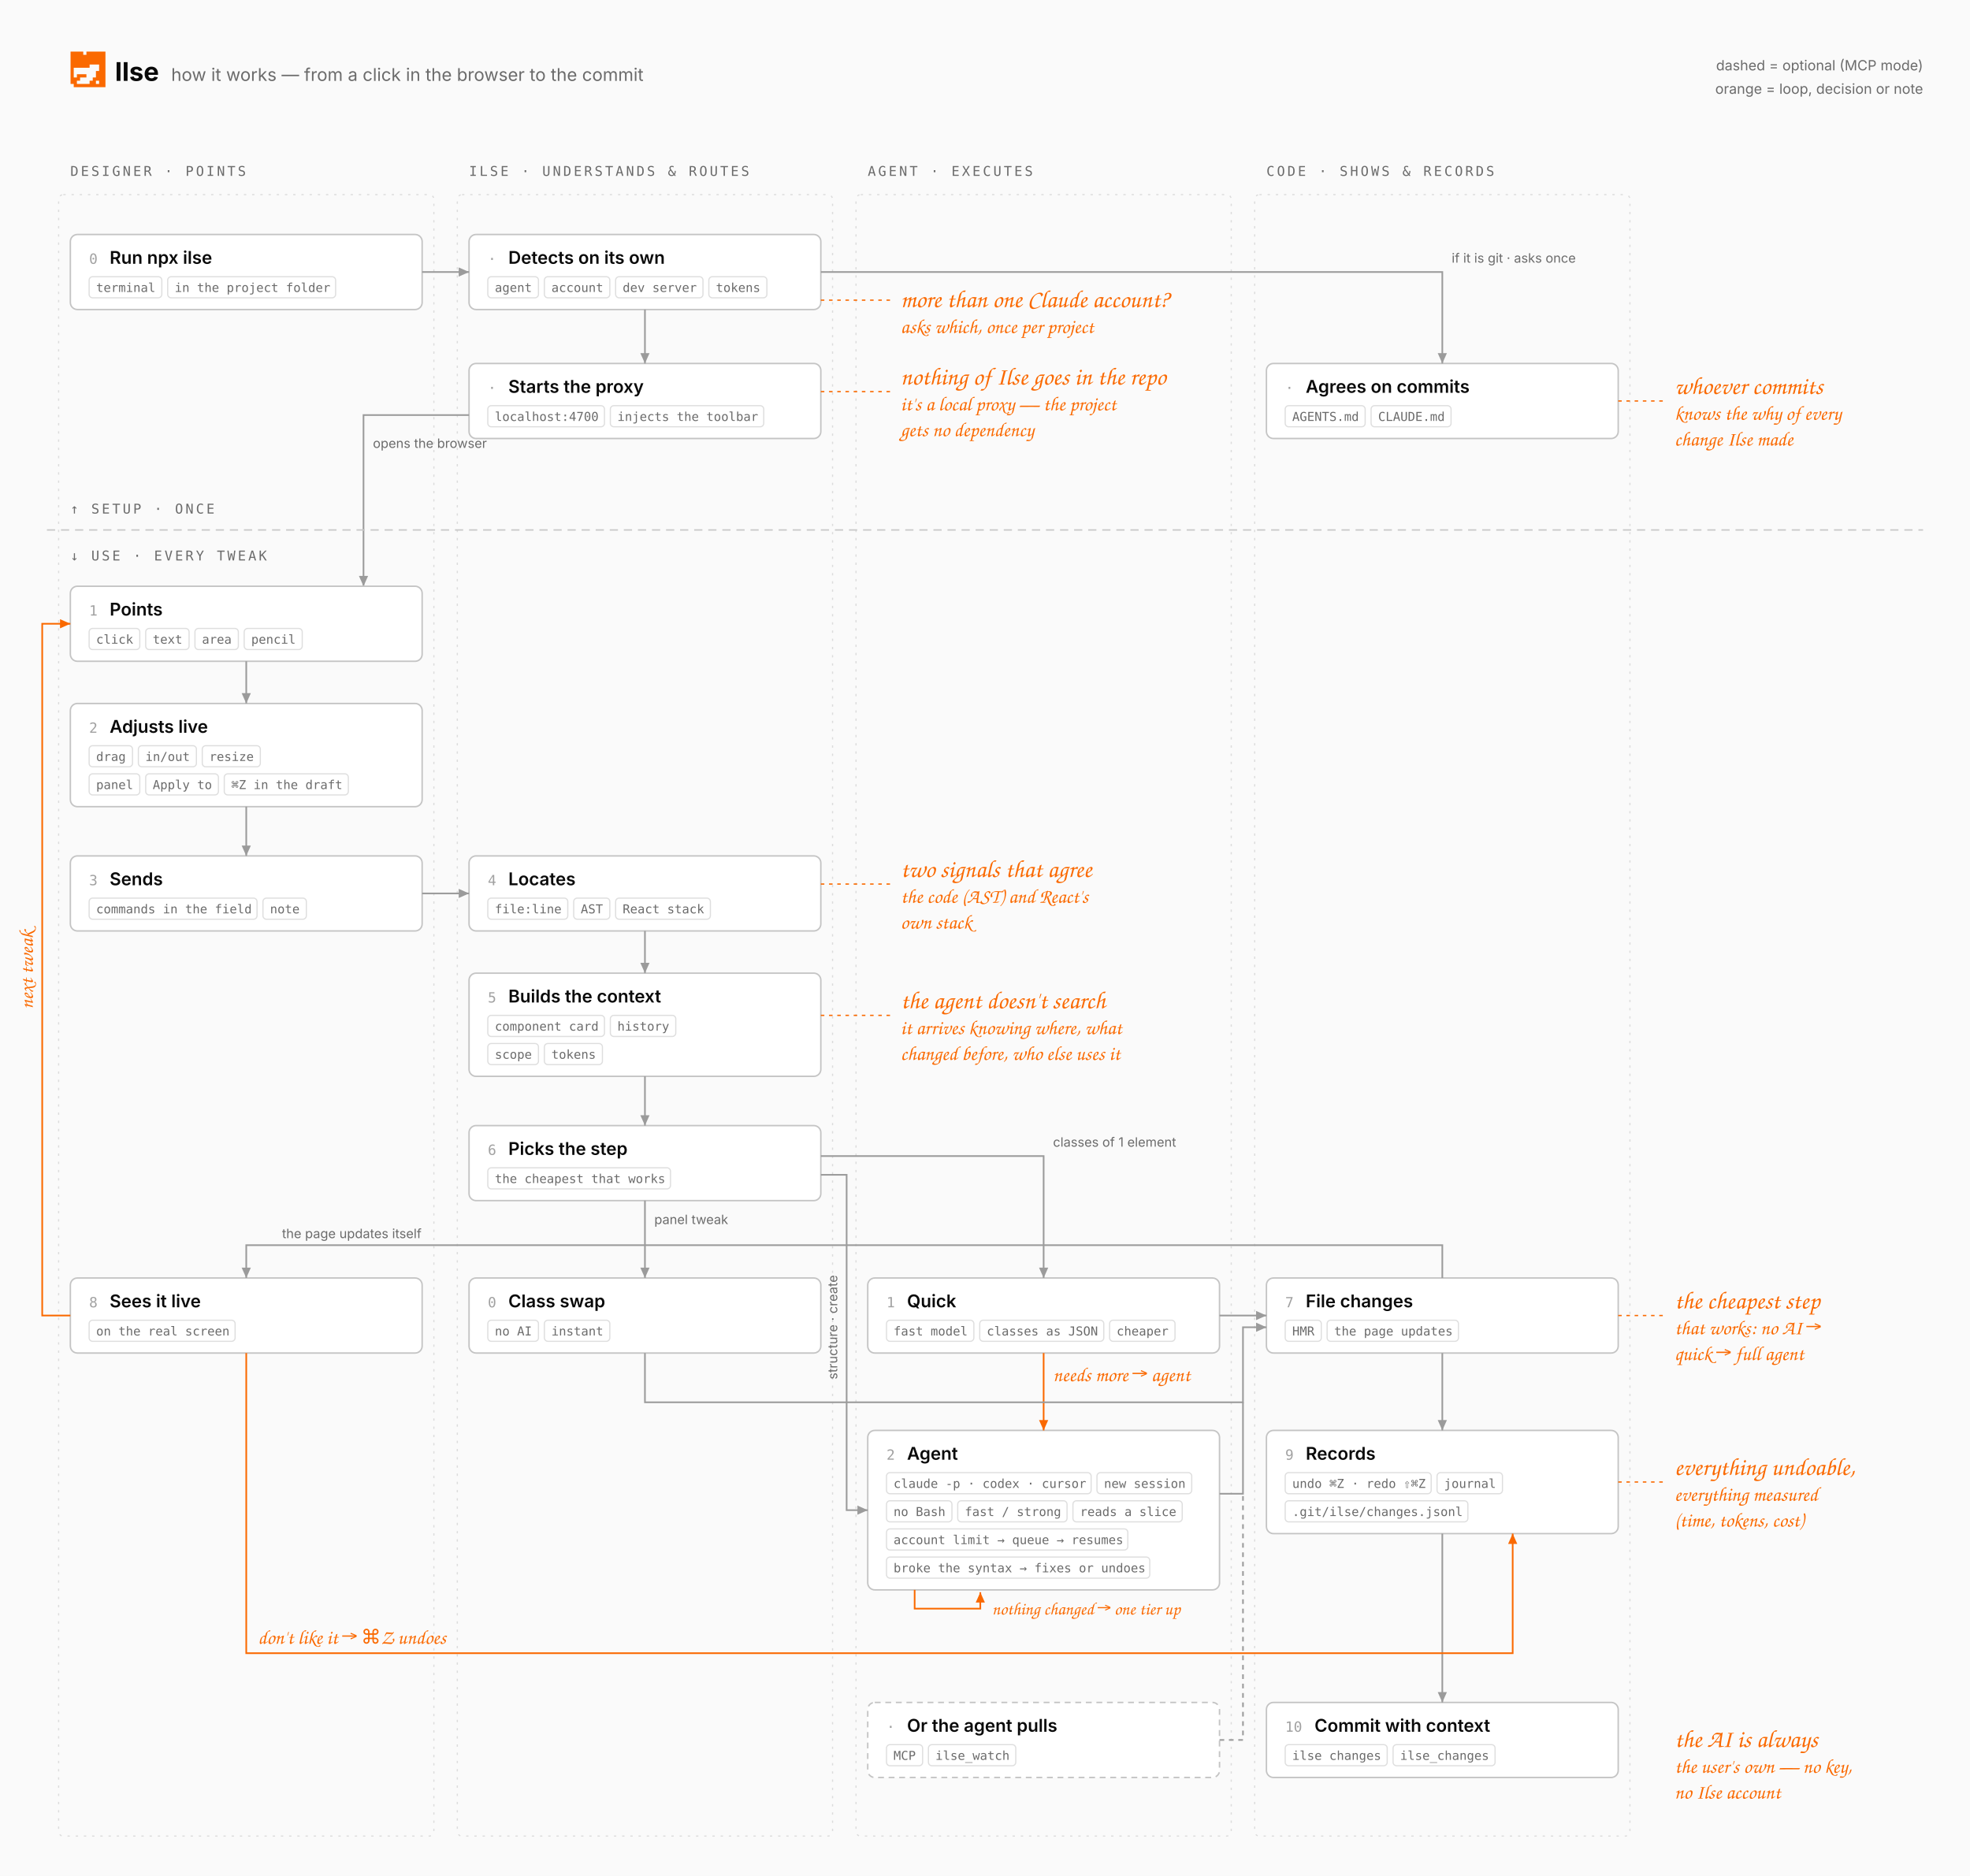
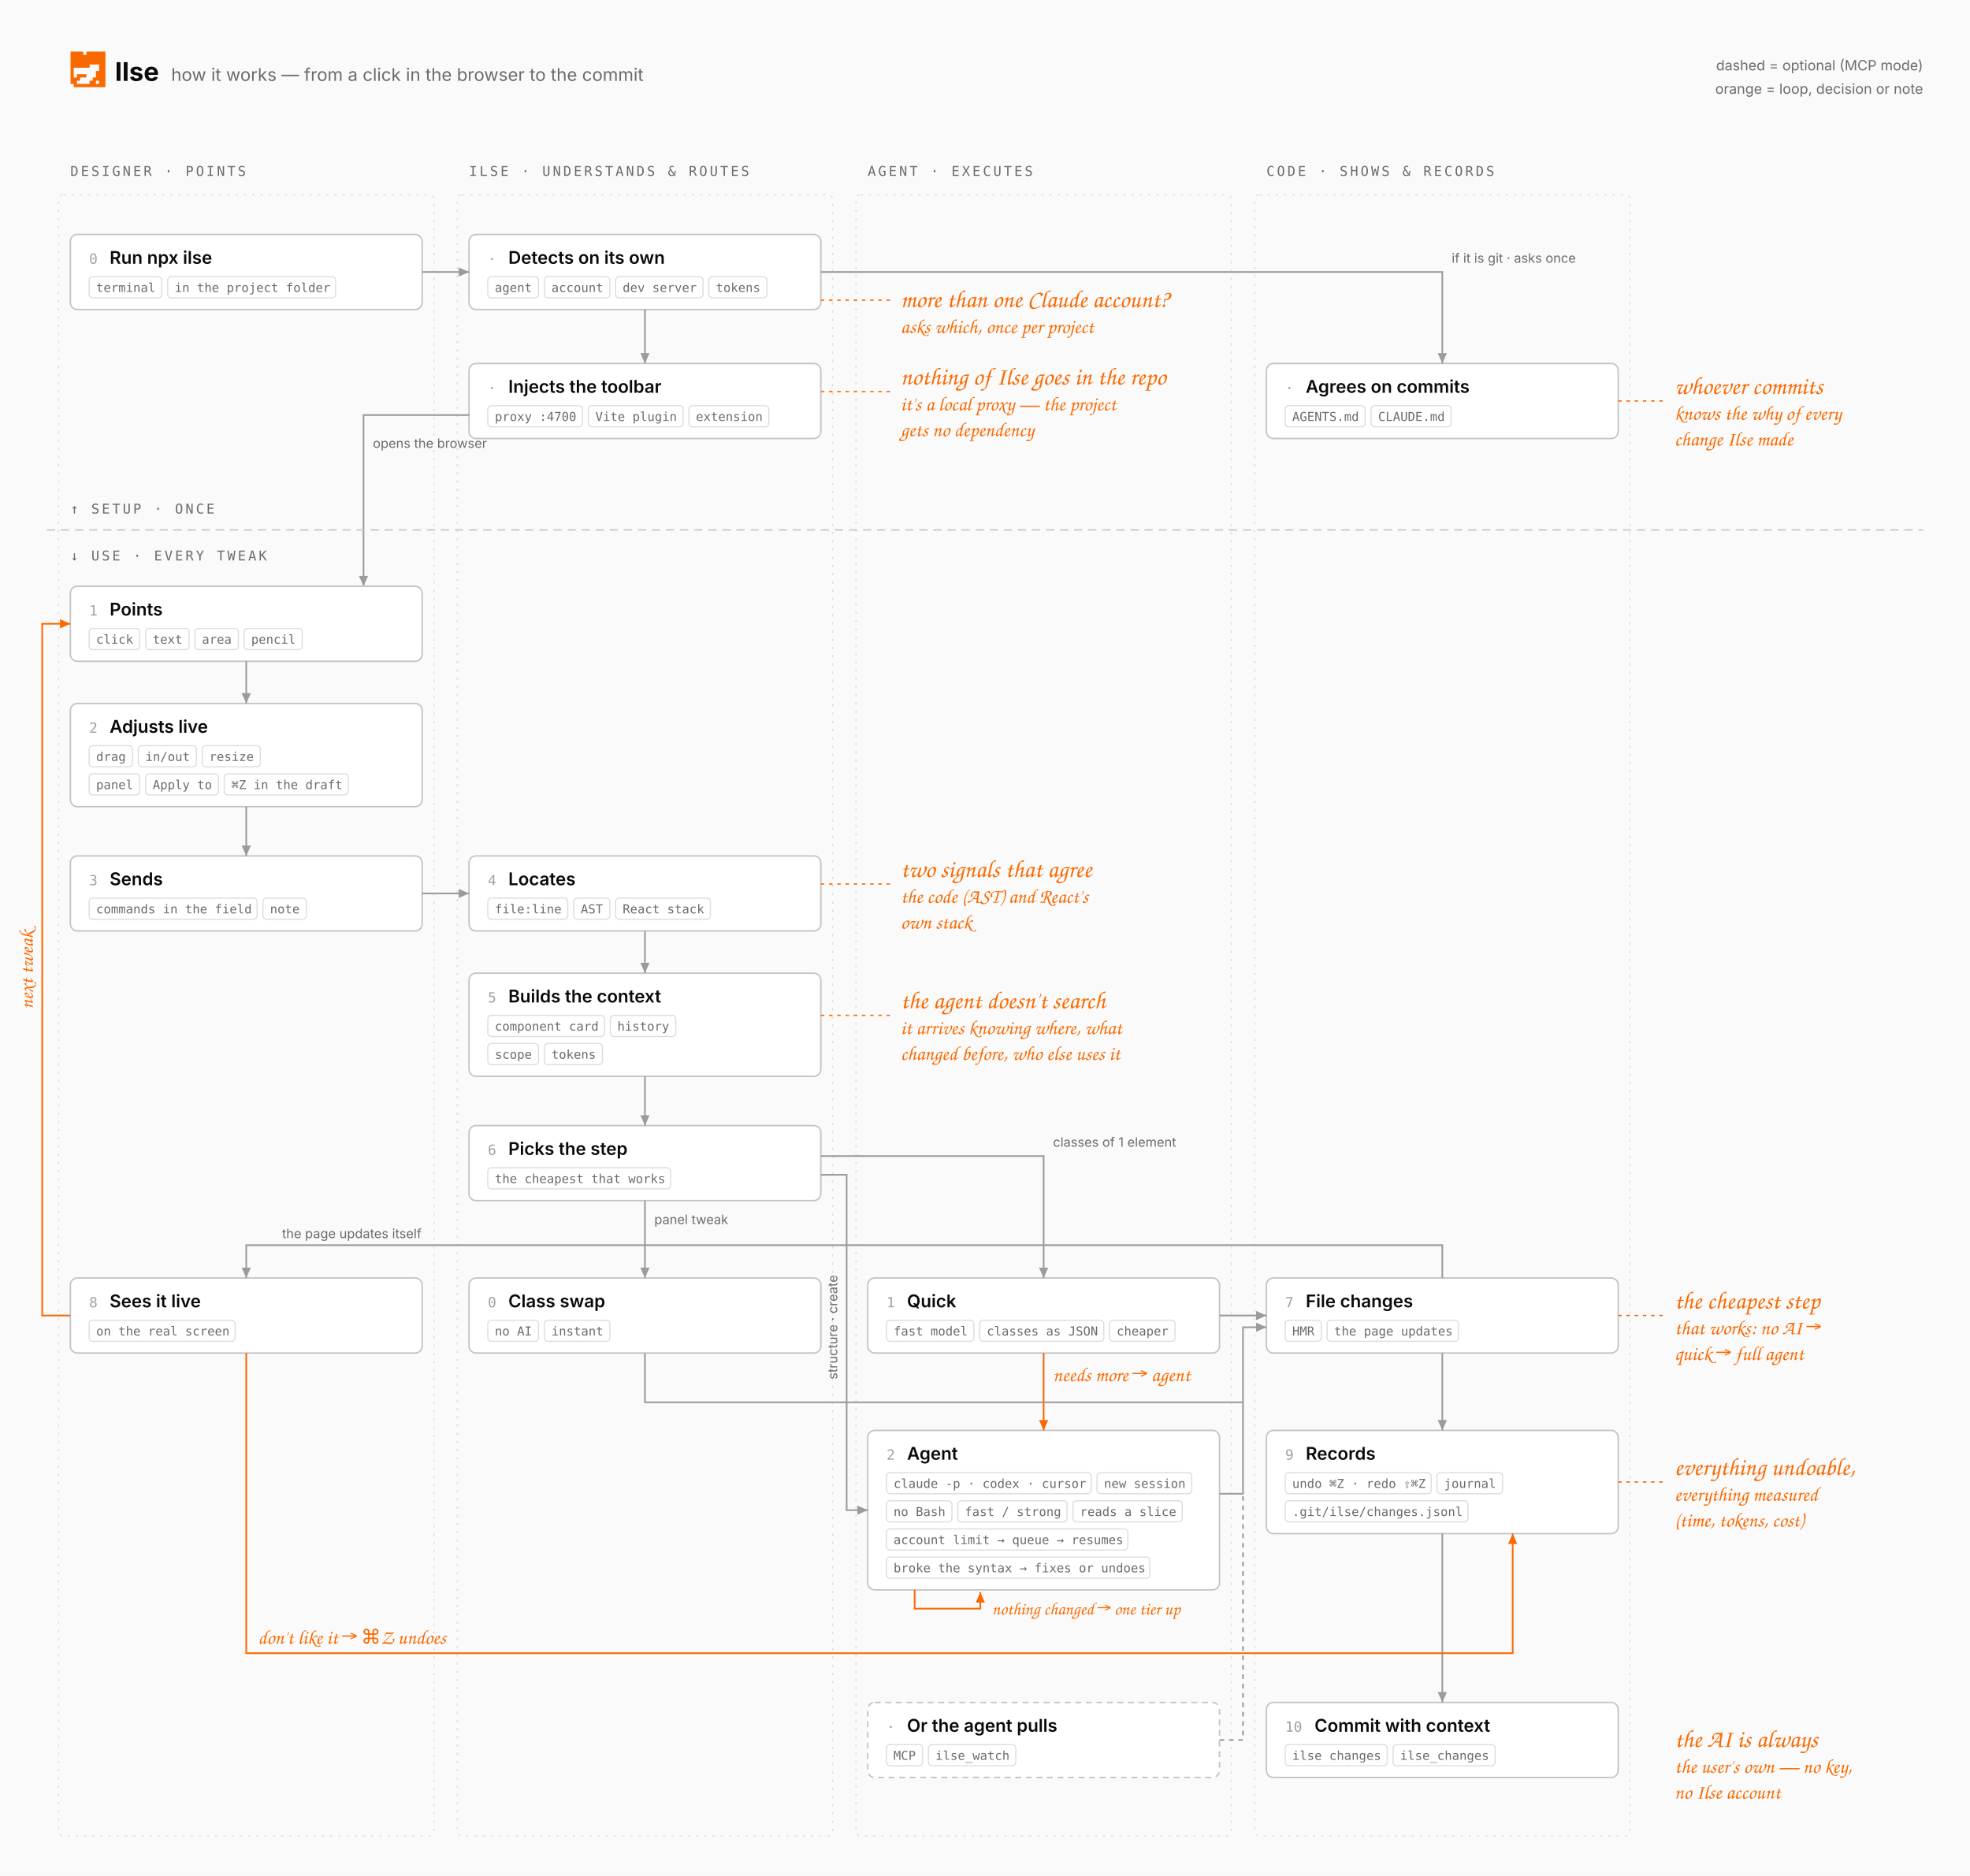
<svg xmlns="http://www.w3.org/2000/svg" width="1680" height="1600" viewBox="0 0 1680 1600" role="img" aria-labelledby="t d">
  <defs>
    <marker id="arrow" viewBox="0 0 10 10" refX="9" refY="5" markerWidth="7" markerHeight="7" orient="auto-start-reverse">
      <path d="M 0 1 L 9 5 L 0 9 z" fill="#9b9b9b" />
    </marker>
    <marker id="arrow-brand" viewBox="0 0 10 10" refX="9" refY="5" markerWidth="7" markerHeight="7" orient="auto-start-reverse">
      <path d="M 0 1 L 9 5 L 0 9 z" fill="#FA6900" />
    </marker>
  </defs>
  <rect width="1680" height="1600" fill="#fafafa" />
  <g transform="translate(60 44) scale(0.2)">
    <path d="M54.955 13.793H68.48V-1.52588e-05H149.626V96.551V110.345V151.721H14.382V137.932H0.858V-1.52588e-05H54.955V13.793ZM109.053 137.932H122.577V124.138H109.053V137.932ZM14.382 110.345H27.907V96.551H68.48V110.345H41.431V124.138H27.907V137.932H82.004V124.138H95.528V110.345H109.053V82.757H122.577V55.17H82.004V68.964H14.382V110.345Z" fill="#FA6900" />
  </g>
  <text x="98" y="69" font-family="Geist, 'Geist Sans', Inter, -apple-system, 'Segoe UI', Helvetica, Arial, sans-serif" font-size="22" font-weight="700" fill="#0a0a0a" text-anchor="start">Ilse</text>
  <text x="146" y="69" font-family="Geist, 'Geist Sans', Inter, -apple-system, 'Segoe UI', Helvetica, Arial, sans-serif" font-size="15" font-weight="400" fill="#6b6b6b" text-anchor="start">how it works — from a click in the browser to the commit</text>
  <text x="1640" y="60" font-family="Geist, 'Geist Sans', Inter, -apple-system, 'Segoe UI', Helvetica, Arial, sans-serif" font-size="12" font-weight="400" fill="#6b6b6b" text-anchor="end">dashed = optional (MCP mode)</text>
  <text x="1640" y="80" font-family="Geist, 'Geist Sans', Inter, -apple-system, 'Segoe UI', Helvetica, Arial, sans-serif" font-size="12" font-weight="400" fill="#6b6b6b" text-anchor="end">orange = loop, decision or note</text>
  <text x="60" y="150" font-family="'Geist Mono', ui-monospace, 'SF Mono', Menlo, Consolas, monospace" font-size="11.5" font-weight="500" fill="#6b6b6b" text-anchor="start" letter-spacing="2">DESIGNER · POINTS</text>
  <rect x="50" y="166" width="320" height="1400" rx="4" fill="none" stroke="#dcdcdc" stroke-dasharray="2 5" />
  <text x="400" y="150" font-family="'Geist Mono', ui-monospace, 'SF Mono', Menlo, Consolas, monospace" font-size="11.5" font-weight="500" fill="#6b6b6b" text-anchor="start" letter-spacing="2">ILSE · UNDERSTANDS &amp; ROUTES</text>
  <rect x="390" y="166" width="320" height="1400" rx="4" fill="none" stroke="#dcdcdc" stroke-dasharray="2 5" />
  <text x="740" y="150" font-family="'Geist Mono', ui-monospace, 'SF Mono', Menlo, Consolas, monospace" font-size="11.5" font-weight="500" fill="#6b6b6b" text-anchor="start" letter-spacing="2">AGENT · EXECUTES</text>
  <rect x="730" y="166" width="320" height="1400" rx="4" fill="none" stroke="#dcdcdc" stroke-dasharray="2 5" />
  <text x="1080" y="150" font-family="'Geist Mono', ui-monospace, 'SF Mono', Menlo, Consolas, monospace" font-size="11.5" font-weight="500" fill="#6b6b6b" text-anchor="start" letter-spacing="2">CODE · SHOWS &amp; RECORDS</text>
  <rect x="1070" y="166" width="320" height="1400" rx="4" fill="none" stroke="#dcdcdc" stroke-dasharray="2 5" />
  <rect x="60" y="200" width="300" height="64" rx="6" fill="#ffffff" stroke="#c4c4c4" stroke-width="1.25" />
  <text x="76" y="225" font-family="'Geist Mono', ui-monospace, 'SF Mono', Menlo, Consolas, monospace" font-size="12" font-weight="400" fill="#a1a1a1" text-anchor="start">0</text>
  <text x="93.5" y="225" font-family="Geist, 'Geist Sans', Inter, -apple-system, 'Segoe UI', Helvetica, Arial, sans-serif" font-size="15" font-weight="600" fill="#0a0a0a" text-anchor="start">Run npx ilse</text>
  <rect x="76" y="236" width="62.0" height="18" rx="3" fill="#ffffff" stroke="#dedede" />
  <text x="82" y="249" font-family="'Geist Mono', ui-monospace, 'SF Mono', Menlo, Consolas, monospace" font-size="10.5" font-weight="400" fill="#6b6b6b" text-anchor="start">terminal</text>
  <rect x="143.0" y="236" width="143.2" height="18" rx="3" fill="#ffffff" stroke="#dedede" />
  <text x="149.0" y="249" font-family="'Geist Mono', ui-monospace, 'SF Mono', Menlo, Consolas, monospace" font-size="10.5" font-weight="400" fill="#6b6b6b" text-anchor="start">in the project folder</text>
  <rect x="400" y="200" width="300" height="64" rx="6" fill="#ffffff" stroke="#c4c4c4" stroke-width="1.25" />
  <text x="416" y="225" font-family="'Geist Mono', ui-monospace, 'SF Mono', Menlo, Consolas, monospace" font-size="12" font-weight="400" fill="#a1a1a1" text-anchor="start">·</text>
  <text x="433.5" y="225" font-family="Geist, 'Geist Sans', Inter, -apple-system, 'Segoe UI', Helvetica, Arial, sans-serif" font-size="15" font-weight="600" fill="#0a0a0a" text-anchor="start">Detects on its own</text>
  <rect x="416" y="236" width="43.2" height="18" rx="3" fill="#ffffff" stroke="#dedede" />
  <text x="422" y="249" font-family="'Geist Mono', ui-monospace, 'SF Mono', Menlo, Consolas, monospace" font-size="10.5" font-weight="400" fill="#6b6b6b" text-anchor="start">agent</text>
  <rect x="464.25" y="236" width="55.8" height="18" rx="3" fill="#ffffff" stroke="#dedede" />
  <text x="470.25" y="249" font-family="'Geist Mono', ui-monospace, 'SF Mono', Menlo, Consolas, monospace" font-size="10.5" font-weight="400" fill="#6b6b6b" text-anchor="start">account</text>
  <rect x="525.0" y="236" width="74.5" height="18" rx="3" fill="#ffffff" stroke="#dedede" />
  <text x="531.0" y="249" font-family="'Geist Mono', ui-monospace, 'SF Mono', Menlo, Consolas, monospace" font-size="10.5" font-weight="400" fill="#6b6b6b" text-anchor="start">dev server</text>
  <rect x="604.5" y="236" width="49.5" height="18" rx="3" fill="#ffffff" stroke="#dedede" />
  <text x="610.5" y="249" font-family="'Geist Mono', ui-monospace, 'SF Mono', Menlo, Consolas, monospace" font-size="10.5" font-weight="400" fill="#6b6b6b" text-anchor="start">tokens</text>
  <rect x="400" y="310" width="300" height="64" rx="6" fill="#ffffff" stroke="#c4c4c4" stroke-width="1.25" />
  <text x="416" y="335" font-family="'Geist Mono', ui-monospace, 'SF Mono', Menlo, Consolas, monospace" font-size="12" font-weight="400" fill="#a1a1a1" text-anchor="start">·</text>
-   <text x="433.5" y="335" font-family="Geist, 'Geist Sans', Inter, -apple-system, 'Segoe UI', Helvetica, Arial, sans-serif" font-size="15" font-weight="600" fill="#0a0a0a" text-anchor="start">Starts the proxy</text>
-   <rect x="416" y="346" width="99.5" height="18" rx="3" fill="#ffffff" stroke="#dedede" />
-   <text x="422" y="359" font-family="'Geist Mono', ui-monospace, 'SF Mono', Menlo, Consolas, monospace" font-size="10.5" font-weight="400" fill="#6b6b6b" text-anchor="start">localhost:4700</text>
-   <rect x="520.5" y="346" width="130.8" height="18" rx="3" fill="#ffffff" stroke="#dedede" />
-   <text x="526.5" y="359" font-family="'Geist Mono', ui-monospace, 'SF Mono', Menlo, Consolas, monospace" font-size="10.5" font-weight="400" fill="#6b6b6b" text-anchor="start">injects the toolbar</text>
+   <text x="433.5" y="335" font-family="Geist, 'Geist Sans', Inter, -apple-system, 'Segoe UI', Helvetica, Arial, sans-serif" font-size="15" font-weight="600" fill="#0a0a0a" text-anchor="start">Injects the toolbar</text>
+   <rect x="416" y="346" width="80.8" height="18" rx="3" fill="#ffffff" stroke="#dedede" />
+   <text x="422" y="359" font-family="'Geist Mono', ui-monospace, 'SF Mono', Menlo, Consolas, monospace" font-size="10.5" font-weight="400" fill="#6b6b6b" text-anchor="start">proxy :4700</text>
+   <rect x="501.75" y="346" width="80.8" height="18" rx="3" fill="#ffffff" stroke="#dedede" />
+   <text x="507.75" y="359" font-family="'Geist Mono', ui-monospace, 'SF Mono', Menlo, Consolas, monospace" font-size="10.5" font-weight="400" fill="#6b6b6b" text-anchor="start">Vite plugin</text>
+   <rect x="587.5" y="346" width="68.2" height="18" rx="3" fill="#ffffff" stroke="#dedede" />
+   <text x="593.5" y="359" font-family="'Geist Mono', ui-monospace, 'SF Mono', Menlo, Consolas, monospace" font-size="10.5" font-weight="400" fill="#6b6b6b" text-anchor="start">extension</text>
  <rect x="1080" y="310" width="300" height="64" rx="6" fill="#ffffff" stroke="#c4c4c4" stroke-width="1.25" />
  <text x="1096" y="335" font-family="'Geist Mono', ui-monospace, 'SF Mono', Menlo, Consolas, monospace" font-size="12" font-weight="400" fill="#a1a1a1" text-anchor="start">·</text>
  <text x="1113.5" y="335" font-family="Geist, 'Geist Sans', Inter, -apple-system, 'Segoe UI', Helvetica, Arial, sans-serif" font-size="15" font-weight="600" fill="#0a0a0a" text-anchor="start">Agrees on commits</text>
  <rect x="1096" y="346" width="68.2" height="18" rx="3" fill="#ffffff" stroke="#dedede" />
  <text x="1102" y="359" font-family="'Geist Mono', ui-monospace, 'SF Mono', Menlo, Consolas, monospace" font-size="10.5" font-weight="400" fill="#6b6b6b" text-anchor="start">AGENTS.md</text>
  <rect x="1169.25" y="346" width="68.2" height="18" rx="3" fill="#ffffff" stroke="#dedede" />
  <text x="1175.25" y="359" font-family="'Geist Mono', ui-monospace, 'SF Mono', Menlo, Consolas, monospace" font-size="10.5" font-weight="400" fill="#6b6b6b" text-anchor="start">CLAUDE.md</text>
  <path d="M 360 232.0 L 400 232.0" fill="none" stroke="#9b9b9b" stroke-width="1.4" marker-end="url(#arrow)" />
  <path d="M 550.0 264 L 550.0 310" fill="none" stroke="#9b9b9b" stroke-width="1.4" marker-end="url(#arrow)" />
  <path d="M 700 232.0 L 1230.0 232.0 L 1230.0 310" fill="none" stroke="#9b9b9b" stroke-width="1.4" marker-end="url(#arrow)" />
  <text x="1238.0" y="224.0" font-family="Geist, 'Geist Sans', Inter, -apple-system, 'Segoe UI', Helvetica, Arial, sans-serif" font-size="11" font-weight="400" fill="#6b6b6b" text-anchor="start">if it is git · asks once</text>
  <path d="M 400 354.0 L 310 354.0 L 310 500" fill="none" stroke="#9b9b9b" stroke-width="1.4" marker-end="url(#arrow)" />
  <text x="318" y="382.0" font-family="Geist, 'Geist Sans', Inter, -apple-system, 'Segoe UI', Helvetica, Arial, sans-serif" font-size="11" font-weight="400" fill="#6b6b6b" text-anchor="start">opens the browser</text>
  <path d="M 700 334.0 L 760 334.0" stroke="#FA6900" stroke-width="1.1" stroke-dasharray="3 4" fill="none" />
  <text x="768" y="328.0" font-family="Caveat, 'Bradley Hand', 'Segoe Print', 'Comic Sans MS', cursive" font-size="21" font-weight="600" fill="#FA6900" text-anchor="start">nothing of Ilse goes in the repo</text>
  <text x="768" y="350.0" font-family="Caveat, 'Bradley Hand', 'Segoe Print', 'Comic Sans MS', cursive" font-size="17" font-weight="400" fill="#FA6900" text-anchor="start">it's a local proxy — the project</text>
  <text x="768" y="372.0" font-family="Caveat, 'Bradley Hand', 'Segoe Print', 'Comic Sans MS', cursive" font-size="17" font-weight="400" fill="#FA6900" text-anchor="start">gets no dependency</text>
  <path d="M 700 256 L 760 256" stroke="#FA6900" stroke-width="1.1" stroke-dasharray="3 4" fill="none" />
  <text x="768" y="262" font-family="Caveat, 'Bradley Hand', 'Segoe Print', 'Comic Sans MS', cursive" font-size="21" font-weight="600" fill="#FA6900" text-anchor="start">more than one Claude account?</text>
  <text x="768" y="284" font-family="Caveat, 'Bradley Hand', 'Segoe Print', 'Comic Sans MS', cursive" font-size="17" font-weight="400" fill="#FA6900" text-anchor="start">asks which, once per project</text>
  <path d="M 1380 342.0 L 1420 342.0" stroke="#FA6900" stroke-width="1.1" stroke-dasharray="3 4" fill="none" />
  <text x="1428" y="336.0" font-family="Caveat, 'Bradley Hand', 'Segoe Print', 'Comic Sans MS', cursive" font-size="21" font-weight="600" fill="#FA6900" text-anchor="start">whoever commits</text>
  <text x="1428" y="358.0" font-family="Caveat, 'Bradley Hand', 'Segoe Print', 'Comic Sans MS', cursive" font-size="17" font-weight="400" fill="#FA6900" text-anchor="start">knows the why of every</text>
  <text x="1428" y="380.0" font-family="Caveat, 'Bradley Hand', 'Segoe Print', 'Comic Sans MS', cursive" font-size="17" font-weight="400" fill="#FA6900" text-anchor="start">change Ilse made</text>
  <path d="M 40 452 L 1640 452" stroke="#c8c8c8" stroke-width="1.2" stroke-dasharray="7 5" />
  <text x="60" y="438" font-family="'Geist Mono', ui-monospace, 'SF Mono', Menlo, Consolas, monospace" font-size="11.5" font-weight="500" fill="#6b6b6b" text-anchor="start" letter-spacing="2">↑ SETUP · ONCE</text>
  <text x="60" y="478" font-family="'Geist Mono', ui-monospace, 'SF Mono', Menlo, Consolas, monospace" font-size="11.5" font-weight="500" fill="#6b6b6b" text-anchor="start" letter-spacing="2">↓ USE · EVERY TWEAK</text>
  <rect x="60" y="500" width="300" height="64" rx="6" fill="#ffffff" stroke="#c4c4c4" stroke-width="1.25" />
  <text x="76" y="525" font-family="'Geist Mono', ui-monospace, 'SF Mono', Menlo, Consolas, monospace" font-size="12" font-weight="400" fill="#a1a1a1" text-anchor="start">1</text>
  <text x="93.5" y="525" font-family="Geist, 'Geist Sans', Inter, -apple-system, 'Segoe UI', Helvetica, Arial, sans-serif" font-size="15" font-weight="600" fill="#0a0a0a" text-anchor="start">Points</text>
  <rect x="76" y="536" width="43.2" height="18" rx="3" fill="#ffffff" stroke="#dedede" />
  <text x="82" y="549" font-family="'Geist Mono', ui-monospace, 'SF Mono', Menlo, Consolas, monospace" font-size="10.5" font-weight="400" fill="#6b6b6b" text-anchor="start">click</text>
  <rect x="124.25" y="536" width="37.0" height="18" rx="3" fill="#ffffff" stroke="#dedede" />
  <text x="130.25" y="549" font-family="'Geist Mono', ui-monospace, 'SF Mono', Menlo, Consolas, monospace" font-size="10.5" font-weight="400" fill="#6b6b6b" text-anchor="start">text</text>
  <rect x="166.25" y="536" width="37.0" height="18" rx="3" fill="#ffffff" stroke="#dedede" />
  <text x="172.25" y="549" font-family="'Geist Mono', ui-monospace, 'SF Mono', Menlo, Consolas, monospace" font-size="10.5" font-weight="400" fill="#6b6b6b" text-anchor="start">area</text>
  <rect x="208.25" y="536" width="49.5" height="18" rx="3" fill="#ffffff" stroke="#dedede" />
  <text x="214.25" y="549" font-family="'Geist Mono', ui-monospace, 'SF Mono', Menlo, Consolas, monospace" font-size="10.5" font-weight="400" fill="#6b6b6b" text-anchor="start">pencil</text>
  <rect x="60" y="600" width="300" height="88" rx="6" fill="#ffffff" stroke="#c4c4c4" stroke-width="1.25" />
  <text x="76" y="625" font-family="'Geist Mono', ui-monospace, 'SF Mono', Menlo, Consolas, monospace" font-size="12" font-weight="400" fill="#a1a1a1" text-anchor="start">2</text>
  <text x="93.5" y="625" font-family="Geist, 'Geist Sans', Inter, -apple-system, 'Segoe UI', Helvetica, Arial, sans-serif" font-size="15" font-weight="600" fill="#0a0a0a" text-anchor="start">Adjusts live</text>
  <rect x="76" y="636" width="37.0" height="18" rx="3" fill="#ffffff" stroke="#dedede" />
  <text x="82" y="649" font-family="'Geist Mono', ui-monospace, 'SF Mono', Menlo, Consolas, monospace" font-size="10.5" font-weight="400" fill="#6b6b6b" text-anchor="start">drag</text>
  <rect x="118.0" y="636" width="49.5" height="18" rx="3" fill="#ffffff" stroke="#dedede" />
  <text x="124.0" y="649" font-family="'Geist Mono', ui-monospace, 'SF Mono', Menlo, Consolas, monospace" font-size="10.5" font-weight="400" fill="#6b6b6b" text-anchor="start">in/out</text>
  <rect x="172.5" y="636" width="49.5" height="18" rx="3" fill="#ffffff" stroke="#dedede" />
  <text x="178.5" y="649" font-family="'Geist Mono', ui-monospace, 'SF Mono', Menlo, Consolas, monospace" font-size="10.5" font-weight="400" fill="#6b6b6b" text-anchor="start">resize</text>
  <rect x="76" y="660" width="43.2" height="18" rx="3" fill="#ffffff" stroke="#dedede" />
  <text x="82" y="673" font-family="'Geist Mono', ui-monospace, 'SF Mono', Menlo, Consolas, monospace" font-size="10.5" font-weight="400" fill="#6b6b6b" text-anchor="start">panel</text>
  <rect x="124.25" y="660" width="62.0" height="18" rx="3" fill="#ffffff" stroke="#dedede" />
  <text x="130.25" y="673" font-family="'Geist Mono', ui-monospace, 'SF Mono', Menlo, Consolas, monospace" font-size="10.5" font-weight="400" fill="#6b6b6b" text-anchor="start">Apply to</text>
  <rect x="191.25" y="660" width="105.8" height="18" rx="3" fill="#ffffff" stroke="#dedede" />
  <text x="197.25" y="673" font-family="'Geist Mono', ui-monospace, 'SF Mono', Menlo, Consolas, monospace" font-size="10.5" font-weight="400" fill="#6b6b6b" text-anchor="start">⌘Z in the draft</text>
  <rect x="60" y="730" width="300" height="64" rx="6" fill="#ffffff" stroke="#c4c4c4" stroke-width="1.25" />
  <text x="76" y="755" font-family="'Geist Mono', ui-monospace, 'SF Mono', Menlo, Consolas, monospace" font-size="12" font-weight="400" fill="#a1a1a1" text-anchor="start">3</text>
  <text x="93.5" y="755" font-family="Geist, 'Geist Sans', Inter, -apple-system, 'Segoe UI', Helvetica, Arial, sans-serif" font-size="15" font-weight="600" fill="#0a0a0a" text-anchor="start">Sends</text>
  <rect x="76" y="766" width="143.2" height="18" rx="3" fill="#ffffff" stroke="#dedede" />
  <text x="82" y="779" font-family="'Geist Mono', ui-monospace, 'SF Mono', Menlo, Consolas, monospace" font-size="10.5" font-weight="400" fill="#6b6b6b" text-anchor="start">commands in the field</text>
  <rect x="224.25" y="766" width="37.0" height="18" rx="3" fill="#ffffff" stroke="#dedede" />
  <text x="230.25" y="779" font-family="'Geist Mono', ui-monospace, 'SF Mono', Menlo, Consolas, monospace" font-size="10.5" font-weight="400" fill="#6b6b6b" text-anchor="start">note</text>
  <path d="M 210.0 564 L 210.0 600" fill="none" stroke="#9b9b9b" stroke-width="1.4" marker-end="url(#arrow)" />
  <path d="M 210.0 688 L 210.0 730" fill="none" stroke="#9b9b9b" stroke-width="1.4" marker-end="url(#arrow)" />
  <rect x="400" y="730" width="300" height="64" rx="6" fill="#ffffff" stroke="#c4c4c4" stroke-width="1.25" />
  <text x="416" y="755" font-family="'Geist Mono', ui-monospace, 'SF Mono', Menlo, Consolas, monospace" font-size="12" font-weight="400" fill="#a1a1a1" text-anchor="start">4</text>
  <text x="433.5" y="755" font-family="Geist, 'Geist Sans', Inter, -apple-system, 'Segoe UI', Helvetica, Arial, sans-serif" font-size="15" font-weight="600" fill="#0a0a0a" text-anchor="start">Locates</text>
  <rect x="416" y="766" width="68.2" height="18" rx="3" fill="#ffffff" stroke="#dedede" />
  <text x="422" y="779" font-family="'Geist Mono', ui-monospace, 'SF Mono', Menlo, Consolas, monospace" font-size="10.5" font-weight="400" fill="#6b6b6b" text-anchor="start">file:line</text>
  <rect x="489.25" y="766" width="30.8" height="18" rx="3" fill="#ffffff" stroke="#dedede" />
  <text x="495.25" y="779" font-family="'Geist Mono', ui-monospace, 'SF Mono', Menlo, Consolas, monospace" font-size="10.5" font-weight="400" fill="#6b6b6b" text-anchor="start">AST</text>
  <rect x="525.0" y="766" width="80.8" height="18" rx="3" fill="#ffffff" stroke="#dedede" />
  <text x="531.0" y="779" font-family="'Geist Mono', ui-monospace, 'SF Mono', Menlo, Consolas, monospace" font-size="10.5" font-weight="400" fill="#6b6b6b" text-anchor="start">React stack</text>
  <rect x="400" y="830" width="300" height="88" rx="6" fill="#ffffff" stroke="#c4c4c4" stroke-width="1.25" />
  <text x="416" y="855" font-family="'Geist Mono', ui-monospace, 'SF Mono', Menlo, Consolas, monospace" font-size="12" font-weight="400" fill="#a1a1a1" text-anchor="start">5</text>
  <text x="433.5" y="855" font-family="Geist, 'Geist Sans', Inter, -apple-system, 'Segoe UI', Helvetica, Arial, sans-serif" font-size="15" font-weight="600" fill="#0a0a0a" text-anchor="start">Builds the context</text>
  <rect x="416" y="866" width="99.5" height="18" rx="3" fill="#ffffff" stroke="#dedede" />
  <text x="422" y="879" font-family="'Geist Mono', ui-monospace, 'SF Mono', Menlo, Consolas, monospace" font-size="10.5" font-weight="400" fill="#6b6b6b" text-anchor="start">component card</text>
  <rect x="520.5" y="866" width="55.8" height="18" rx="3" fill="#ffffff" stroke="#dedede" />
  <text x="526.5" y="879" font-family="'Geist Mono', ui-monospace, 'SF Mono', Menlo, Consolas, monospace" font-size="10.5" font-weight="400" fill="#6b6b6b" text-anchor="start">history</text>
  <rect x="416" y="890" width="43.2" height="18" rx="3" fill="#ffffff" stroke="#dedede" />
  <text x="422" y="903" font-family="'Geist Mono', ui-monospace, 'SF Mono', Menlo, Consolas, monospace" font-size="10.5" font-weight="400" fill="#6b6b6b" text-anchor="start">scope</text>
  <rect x="464.25" y="890" width="49.5" height="18" rx="3" fill="#ffffff" stroke="#dedede" />
  <text x="470.25" y="903" font-family="'Geist Mono', ui-monospace, 'SF Mono', Menlo, Consolas, monospace" font-size="10.5" font-weight="400" fill="#6b6b6b" text-anchor="start">tokens</text>
  <rect x="400" y="960" width="300" height="64" rx="6" fill="#ffffff" stroke="#c4c4c4" stroke-width="1.25" />
  <text x="416" y="985" font-family="'Geist Mono', ui-monospace, 'SF Mono', Menlo, Consolas, monospace" font-size="12" font-weight="400" fill="#a1a1a1" text-anchor="start">6</text>
  <text x="433.5" y="985" font-family="Geist, 'Geist Sans', Inter, -apple-system, 'Segoe UI', Helvetica, Arial, sans-serif" font-size="15" font-weight="600" fill="#0a0a0a" text-anchor="start">Picks the step</text>
  <rect x="416" y="996" width="155.8" height="18" rx="3" fill="#ffffff" stroke="#dedede" />
  <text x="422" y="1009" font-family="'Geist Mono', ui-monospace, 'SF Mono', Menlo, Consolas, monospace" font-size="10.5" font-weight="400" fill="#6b6b6b" text-anchor="start">the cheapest that works</text>
  <path d="M 360 762.0 L 400 762.0" fill="none" stroke="#9b9b9b" stroke-width="1.4" marker-end="url(#arrow)" />
  <path d="M 700 754.0 L 760 754.0" stroke="#FA6900" stroke-width="1.1" stroke-dasharray="3 4" fill="none" />
  <text x="768" y="748.0" font-family="Caveat, 'Bradley Hand', 'Segoe Print', 'Comic Sans MS', cursive" font-size="21" font-weight="600" fill="#FA6900" text-anchor="start">two signals that agree</text>
  <text x="768" y="770.0" font-family="Caveat, 'Bradley Hand', 'Segoe Print', 'Comic Sans MS', cursive" font-size="17" font-weight="400" fill="#FA6900" text-anchor="start">the code (AST) and React's</text>
  <text x="768" y="792.0" font-family="Caveat, 'Bradley Hand', 'Segoe Print', 'Comic Sans MS', cursive" font-size="17" font-weight="400" fill="#FA6900" text-anchor="start">own stack</text>
  <path d="M 550.0 794 L 550.0 830" fill="none" stroke="#9b9b9b" stroke-width="1.4" marker-end="url(#arrow)" />
  <path d="M 550.0 918 L 550.0 960" fill="none" stroke="#9b9b9b" stroke-width="1.4" marker-end="url(#arrow)" />
  <path d="M 700 866.0 L 760 866.0" stroke="#FA6900" stroke-width="1.1" stroke-dasharray="3 4" fill="none" />
  <text x="768" y="860.0" font-family="Caveat, 'Bradley Hand', 'Segoe Print', 'Comic Sans MS', cursive" font-size="21" font-weight="600" fill="#FA6900" text-anchor="start">the agent doesn't search</text>
  <text x="768" y="882.0" font-family="Caveat, 'Bradley Hand', 'Segoe Print', 'Comic Sans MS', cursive" font-size="17" font-weight="400" fill="#FA6900" text-anchor="start">it arrives knowing where, what</text>
  <text x="768" y="904.0" font-family="Caveat, 'Bradley Hand', 'Segoe Print', 'Comic Sans MS', cursive" font-size="17" font-weight="400" fill="#FA6900" text-anchor="start">changed before, who else uses it</text>
  <rect x="400" y="1090" width="300" height="64" rx="6" fill="#ffffff" stroke="#c4c4c4" stroke-width="1.25" />
  <text x="416" y="1115" font-family="'Geist Mono', ui-monospace, 'SF Mono', Menlo, Consolas, monospace" font-size="12" font-weight="400" fill="#a1a1a1" text-anchor="start">0</text>
  <text x="433.5" y="1115" font-family="Geist, 'Geist Sans', Inter, -apple-system, 'Segoe UI', Helvetica, Arial, sans-serif" font-size="15" font-weight="600" fill="#0a0a0a" text-anchor="start">Class swap</text>
  <rect x="416" y="1126" width="43.2" height="18" rx="3" fill="#ffffff" stroke="#dedede" />
  <text x="422" y="1139" font-family="'Geist Mono', ui-monospace, 'SF Mono', Menlo, Consolas, monospace" font-size="10.5" font-weight="400" fill="#6b6b6b" text-anchor="start">no AI</text>
  <rect x="464.25" y="1126" width="55.8" height="18" rx="3" fill="#ffffff" stroke="#dedede" />
  <text x="470.25" y="1139" font-family="'Geist Mono', ui-monospace, 'SF Mono', Menlo, Consolas, monospace" font-size="10.5" font-weight="400" fill="#6b6b6b" text-anchor="start">instant</text>
  <rect x="740" y="1090" width="300" height="64" rx="6" fill="#ffffff" stroke="#c4c4c4" stroke-width="1.25" />
  <text x="756" y="1115" font-family="'Geist Mono', ui-monospace, 'SF Mono', Menlo, Consolas, monospace" font-size="12" font-weight="400" fill="#a1a1a1" text-anchor="start">1</text>
  <text x="773.5" y="1115" font-family="Geist, 'Geist Sans', Inter, -apple-system, 'Segoe UI', Helvetica, Arial, sans-serif" font-size="15" font-weight="600" fill="#0a0a0a" text-anchor="start">Quick</text>
  <rect x="756" y="1126" width="74.5" height="18" rx="3" fill="#ffffff" stroke="#dedede" />
  <text x="762" y="1139" font-family="'Geist Mono', ui-monospace, 'SF Mono', Menlo, Consolas, monospace" font-size="10.5" font-weight="400" fill="#6b6b6b" text-anchor="start">fast model</text>
  <rect x="835.5" y="1126" width="105.8" height="18" rx="3" fill="#ffffff" stroke="#dedede" />
  <text x="841.5" y="1139" font-family="'Geist Mono', ui-monospace, 'SF Mono', Menlo, Consolas, monospace" font-size="10.5" font-weight="400" fill="#6b6b6b" text-anchor="start">classes as JSON</text>
  <rect x="946.25" y="1126" width="55.8" height="18" rx="3" fill="#ffffff" stroke="#dedede" />
  <text x="952.25" y="1139" font-family="'Geist Mono', ui-monospace, 'SF Mono', Menlo, Consolas, monospace" font-size="10.5" font-weight="400" fill="#6b6b6b" text-anchor="start">cheaper</text>
  <rect x="740" y="1220" width="300" height="136" rx="6" fill="#ffffff" stroke="#c4c4c4" stroke-width="1.25" />
  <text x="756" y="1245" font-family="'Geist Mono', ui-monospace, 'SF Mono', Menlo, Consolas, monospace" font-size="12" font-weight="400" fill="#a1a1a1" text-anchor="start">2</text>
  <text x="773.5" y="1245" font-family="Geist, 'Geist Sans', Inter, -apple-system, 'Segoe UI', Helvetica, Arial, sans-serif" font-size="15" font-weight="600" fill="#0a0a0a" text-anchor="start">Agent</text>
  <rect x="756" y="1256" width="174.5" height="18" rx="3" fill="#ffffff" stroke="#dedede" />
  <text x="762" y="1269" font-family="'Geist Mono', ui-monospace, 'SF Mono', Menlo, Consolas, monospace" font-size="10.5" font-weight="400" fill="#6b6b6b" text-anchor="start">claude -p · codex · cursor</text>
  <rect x="935.5" y="1256" width="80.8" height="18" rx="3" fill="#ffffff" stroke="#dedede" />
  <text x="941.5" y="1269" font-family="'Geist Mono', ui-monospace, 'SF Mono', Menlo, Consolas, monospace" font-size="10.5" font-weight="400" fill="#6b6b6b" text-anchor="start">new session</text>
  <rect x="756" y="1280" width="55.8" height="18" rx="3" fill="#ffffff" stroke="#dedede" />
  <text x="762" y="1293" font-family="'Geist Mono', ui-monospace, 'SF Mono', Menlo, Consolas, monospace" font-size="10.5" font-weight="400" fill="#6b6b6b" text-anchor="start">no Bash</text>
  <rect x="816.75" y="1280" width="93.2" height="18" rx="3" fill="#ffffff" stroke="#dedede" />
  <text x="822.75" y="1293" font-family="'Geist Mono', ui-monospace, 'SF Mono', Menlo, Consolas, monospace" font-size="10.5" font-weight="400" fill="#6b6b6b" text-anchor="start">fast / strong</text>
  <rect x="915.0" y="1280" width="93.2" height="18" rx="3" fill="#ffffff" stroke="#dedede" />
  <text x="921.0" y="1293" font-family="'Geist Mono', ui-monospace, 'SF Mono', Menlo, Consolas, monospace" font-size="10.5" font-weight="400" fill="#6b6b6b" text-anchor="start">reads a slice</text>
  <rect x="756" y="1304" width="205.8" height="18" rx="3" fill="#ffffff" stroke="#dedede" />
  <text x="762" y="1317" font-family="'Geist Mono', ui-monospace, 'SF Mono', Menlo, Consolas, monospace" font-size="10.5" font-weight="400" fill="#6b6b6b" text-anchor="start">account limit → queue → resumes</text>
  <rect x="756" y="1328" width="224.5" height="18" rx="3" fill="#ffffff" stroke="#dedede" />
  <text x="762" y="1341" font-family="'Geist Mono', ui-monospace, 'SF Mono', Menlo, Consolas, monospace" font-size="10.5" font-weight="400" fill="#6b6b6b" text-anchor="start">broke the syntax → fixes or undoes</text>
  <rect x="740" y="1452" width="300" height="64" rx="6" fill="#ffffff" stroke="#c4c4c4" stroke-width="1.25" stroke-dasharray="5 4" />
  <text x="756" y="1477" font-family="'Geist Mono', ui-monospace, 'SF Mono', Menlo, Consolas, monospace" font-size="12" font-weight="400" fill="#a1a1a1" text-anchor="start">·</text>
  <text x="773.5" y="1477" font-family="Geist, 'Geist Sans', Inter, -apple-system, 'Segoe UI', Helvetica, Arial, sans-serif" font-size="15" font-weight="600" fill="#0a0a0a" text-anchor="start">Or the agent pulls</text>
  <rect x="756" y="1488" width="30.8" height="18" rx="3" fill="#ffffff" stroke="#dedede" />
  <text x="762" y="1501" font-family="'Geist Mono', ui-monospace, 'SF Mono', Menlo, Consolas, monospace" font-size="10.5" font-weight="400" fill="#6b6b6b" text-anchor="start">MCP</text>
  <rect x="791.75" y="1488" width="74.5" height="18" rx="3" fill="#ffffff" stroke="#dedede" />
  <text x="797.75" y="1501" font-family="'Geist Mono', ui-monospace, 'SF Mono', Menlo, Consolas, monospace" font-size="10.5" font-weight="400" fill="#6b6b6b" text-anchor="start">ilse_watch</text>
  <path d="M 550.0 1024 L 550.0 1090" fill="none" stroke="#9b9b9b" stroke-width="1.4" marker-end="url(#arrow)" />
  <text x="558.0" y="1044" font-family="Geist, 'Geist Sans', Inter, -apple-system, 'Segoe UI', Helvetica, Arial, sans-serif" font-size="11" font-weight="400" fill="#6b6b6b" text-anchor="start">panel tweak</text>
  <path d="M 700 986.0 L 890.0 986.0 L 890.0 1090" fill="none" stroke="#9b9b9b" stroke-width="1.4" marker-end="url(#arrow)" />
  <text x="898.0" y="978.0" font-family="Geist, 'Geist Sans', Inter, -apple-system, 'Segoe UI', Helvetica, Arial, sans-serif" font-size="11" font-weight="400" fill="#6b6b6b" text-anchor="start">classes of 1 element</text>
  <path d="M 890.0 1154 L 890.0 1220" fill="none" stroke="#FA6900" stroke-width="1.4" marker-end="url(#arrow-brand)" />
  <text x="898.0" y="1178" font-family="Caveat, 'Bradley Hand', 'Segoe Print', 'Comic Sans MS', cursive" font-size="17" font-weight="400" fill="#FA6900" text-anchor="start">needs more → agent</text>
  <path d="M 700 1002.0 L 722 1002.0 L 722 1288.0 L 740 1288.0" fill="none" stroke="#9b9b9b" stroke-width="1.4" marker-end="url(#arrow)" />
  <text x="714" y="1132" font-family="Geist, 'Geist Sans', Inter, -apple-system, 'Segoe UI', Helvetica, Arial, sans-serif" font-size="11" font-weight="400" fill="#6b6b6b" text-anchor="middle" transform="rotate(-90 714 1132)">structure · create</text>
  <path d="M 780 1356 L 780 1372 L 836 1372 L 836 1358" fill="none" stroke="#FA6900" stroke-width="1.4" marker-end="url(#arrow-brand)" />
  <text x="846" y="1377" font-family="Caveat, 'Bradley Hand', 'Segoe Print', 'Comic Sans MS', cursive" font-size="15" font-weight="400" fill="#FA6900" text-anchor="start">nothing changed → one tier up</text>
  <rect x="1080" y="1090" width="300" height="64" rx="6" fill="#ffffff" stroke="#c4c4c4" stroke-width="1.25" />
  <text x="1096" y="1115" font-family="'Geist Mono', ui-monospace, 'SF Mono', Menlo, Consolas, monospace" font-size="12" font-weight="400" fill="#a1a1a1" text-anchor="start">7</text>
  <text x="1113.5" y="1115" font-family="Geist, 'Geist Sans', Inter, -apple-system, 'Segoe UI', Helvetica, Arial, sans-serif" font-size="15" font-weight="600" fill="#0a0a0a" text-anchor="start">File changes</text>
  <rect x="1096" y="1126" width="30.8" height="18" rx="3" fill="#ffffff" stroke="#dedede" />
  <text x="1102" y="1139" font-family="'Geist Mono', ui-monospace, 'SF Mono', Menlo, Consolas, monospace" font-size="10.5" font-weight="400" fill="#6b6b6b" text-anchor="start">HMR</text>
  <rect x="1131.75" y="1126" width="112.0" height="18" rx="3" fill="#ffffff" stroke="#dedede" />
  <text x="1137.75" y="1139" font-family="'Geist Mono', ui-monospace, 'SF Mono', Menlo, Consolas, monospace" font-size="10.5" font-weight="400" fill="#6b6b6b" text-anchor="start">the page updates</text>
  <rect x="1080" y="1220" width="300" height="88" rx="6" fill="#ffffff" stroke="#c4c4c4" stroke-width="1.25" />
  <text x="1096" y="1245" font-family="'Geist Mono', ui-monospace, 'SF Mono', Menlo, Consolas, monospace" font-size="12" font-weight="400" fill="#a1a1a1" text-anchor="start">9</text>
  <text x="1113.5" y="1245" font-family="Geist, 'Geist Sans', Inter, -apple-system, 'Segoe UI', Helvetica, Arial, sans-serif" font-size="15" font-weight="600" fill="#0a0a0a" text-anchor="start">Records</text>
  <rect x="1096" y="1256" width="124.5" height="18" rx="3" fill="#ffffff" stroke="#dedede" />
  <text x="1102" y="1269" font-family="'Geist Mono', ui-monospace, 'SF Mono', Menlo, Consolas, monospace" font-size="10.5" font-weight="400" fill="#6b6b6b" text-anchor="start">undo ⌘Z · redo ⇧⌘Z</text>
  <rect x="1225.5" y="1256" width="55.8" height="18" rx="3" fill="#ffffff" stroke="#dedede" />
  <text x="1231.5" y="1269" font-family="'Geist Mono', ui-monospace, 'SF Mono', Menlo, Consolas, monospace" font-size="10.5" font-weight="400" fill="#6b6b6b" text-anchor="start">journal</text>
  <rect x="1096" y="1280" width="155.8" height="18" rx="3" fill="#ffffff" stroke="#dedede" />
  <text x="1102" y="1293" font-family="'Geist Mono', ui-monospace, 'SF Mono', Menlo, Consolas, monospace" font-size="10.5" font-weight="400" fill="#6b6b6b" text-anchor="start">.git/ilse/changes.jsonl</text>
  <rect x="1080" y="1452" width="300" height="64" rx="6" fill="#ffffff" stroke="#c4c4c4" stroke-width="1.25" />
  <text x="1096" y="1477" font-family="'Geist Mono', ui-monospace, 'SF Mono', Menlo, Consolas, monospace" font-size="12" font-weight="400" fill="#a1a1a1" text-anchor="start">10</text>
  <text x="1121.0" y="1477" font-family="Geist, 'Geist Sans', Inter, -apple-system, 'Segoe UI', Helvetica, Arial, sans-serif" font-size="15" font-weight="600" fill="#0a0a0a" text-anchor="start">Commit with context</text>
  <rect x="1096" y="1488" width="87.0" height="18" rx="3" fill="#ffffff" stroke="#dedede" />
  <text x="1102" y="1501" font-family="'Geist Mono', ui-monospace, 'SF Mono', Menlo, Consolas, monospace" font-size="10.5" font-weight="400" fill="#6b6b6b" text-anchor="start">ilse changes</text>
  <rect x="1188.0" y="1488" width="87.0" height="18" rx="3" fill="#ffffff" stroke="#dedede" />
  <text x="1194.0" y="1501" font-family="'Geist Mono', ui-monospace, 'SF Mono', Menlo, Consolas, monospace" font-size="10.5" font-weight="400" fill="#6b6b6b" text-anchor="start">ilse_changes</text>
  <path d="M 1040 1122.0 L 1080 1122.0" fill="none" stroke="#9b9b9b" stroke-width="1.4" marker-end="url(#arrow)" />
  <path d="M 550.0 1154 L 550.0 1196 L 1060 1196 L 1060 1132.0 L 1080 1132.0" fill="none" stroke="#9b9b9b" stroke-width="1.4" marker-end="url(#arrow)" />
  <path d="M 1040 1274.0 L 1060 1274.0 L 1060 1196" fill="none" stroke="#9b9b9b" stroke-width="1.4" />
  <path d="M 1040 1484.0 L 1060 1484.0 L 1060 1274.0" fill="none" stroke="#9b9b9b" stroke-width="1.4" stroke-dasharray="4 4" />
  <path d="M 1230.0 1154 L 1230.0 1220" fill="none" stroke="#9b9b9b" stroke-width="1.4" marker-end="url(#arrow)" />
  <path d="M 1230.0 1308 L 1230.0 1452" fill="none" stroke="#9b9b9b" stroke-width="1.4" marker-end="url(#arrow)" />
  <rect x="60" y="1090" width="300" height="64" rx="6" fill="#ffffff" stroke="#c4c4c4" stroke-width="1.25" />
  <text x="76" y="1115" font-family="'Geist Mono', ui-monospace, 'SF Mono', Menlo, Consolas, monospace" font-size="12" font-weight="400" fill="#a1a1a1" text-anchor="start">8</text>
  <text x="93.5" y="1115" font-family="Geist, 'Geist Sans', Inter, -apple-system, 'Segoe UI', Helvetica, Arial, sans-serif" font-size="15" font-weight="600" fill="#0a0a0a" text-anchor="start">Sees it live</text>
  <rect x="76" y="1126" width="124.5" height="18" rx="3" fill="#ffffff" stroke="#dedede" />
  <text x="82" y="1139" font-family="'Geist Mono', ui-monospace, 'SF Mono', Menlo, Consolas, monospace" font-size="10.5" font-weight="400" fill="#6b6b6b" text-anchor="start">on the real screen</text>
  <path d="M 1230.0 1090 L 1230.0 1062 L 210.0 1062 L 210.0 1090" fill="none" stroke="#9b9b9b" stroke-width="1.4" marker-end="url(#arrow)" />
  <text x="300" y="1056" font-family="Geist, 'Geist Sans', Inter, -apple-system, 'Segoe UI', Helvetica, Arial, sans-serif" font-size="11" font-weight="400" fill="#6b6b6b" text-anchor="middle">the page updates itself</text>
  <path d="M 210.0 1154 L 210.0 1410 L 1290.0 1410 L 1290.0 1308" fill="none" stroke="#FA6900" stroke-width="1.4" marker-end="url(#arrow-brand)" />
  <text x="220.0" y="1402" font-family="Caveat, 'Bradley Hand', 'Segoe Print', 'Comic Sans MS', cursive" font-size="17" font-weight="400" fill="#FA6900" text-anchor="start">don't like it → ⌘Z undoes</text>
  <path d="M 60 1122.0 L 36 1122.0 L 36 532.0 L 60 532.0" fill="none" stroke="#FA6900" stroke-width="1.4" marker-end="url(#arrow-brand)" />
  <text x="28" y="827.0" font-family="Caveat, 'Bradley Hand', 'Segoe Print', 'Comic Sans MS', cursive" font-size="17" font-weight="400" fill="#FA6900" text-anchor="middle" transform="rotate(-90 28 827.0)">next tweak</text>
  <path d="M 1380 1122.0 L 1420 1122.0" stroke="#FA6900" stroke-width="1.1" stroke-dasharray="3 4" fill="none" />
  <text x="1428" y="1116.0" font-family="Caveat, 'Bradley Hand', 'Segoe Print', 'Comic Sans MS', cursive" font-size="21" font-weight="600" fill="#FA6900" text-anchor="start">the cheapest step</text>
  <text x="1428" y="1138.0" font-family="Caveat, 'Bradley Hand', 'Segoe Print', 'Comic Sans MS', cursive" font-size="17" font-weight="400" fill="#FA6900" text-anchor="start">that works: no AI →</text>
  <text x="1428" y="1160.0" font-family="Caveat, 'Bradley Hand', 'Segoe Print', 'Comic Sans MS', cursive" font-size="17" font-weight="400" fill="#FA6900" text-anchor="start">quick → full agent</text>
  <path d="M 1380 1264.0 L 1420 1264.0" stroke="#FA6900" stroke-width="1.1" stroke-dasharray="3 4" fill="none" />
  <text x="1428" y="1258.0" font-family="Caveat, 'Bradley Hand', 'Segoe Print', 'Comic Sans MS', cursive" font-size="21" font-weight="600" fill="#FA6900" text-anchor="start">everything undoable,</text>
  <text x="1428" y="1280.0" font-family="Caveat, 'Bradley Hand', 'Segoe Print', 'Comic Sans MS', cursive" font-size="17" font-weight="400" fill="#FA6900" text-anchor="start">everything measured</text>
  <text x="1428" y="1302.0" font-family="Caveat, 'Bradley Hand', 'Segoe Print', 'Comic Sans MS', cursive" font-size="17" font-weight="400" fill="#FA6900" text-anchor="start">(time, tokens, cost)</text>
  <text x="1428" y="1490.0" font-family="Caveat, 'Bradley Hand', 'Segoe Print', 'Comic Sans MS', cursive" font-size="21" font-weight="600" fill="#FA6900" text-anchor="start">the AI is always</text>
  <text x="1428" y="1512.0" font-family="Caveat, 'Bradley Hand', 'Segoe Print', 'Comic Sans MS', cursive" font-size="17" font-weight="400" fill="#FA6900" text-anchor="start">the user's own — no key,</text>
  <text x="1428" y="1534.0" font-family="Caveat, 'Bradley Hand', 'Segoe Print', 'Comic Sans MS', cursive" font-size="17" font-weight="400" fill="#FA6900" text-anchor="start">no Ilse account</text>
</svg>
